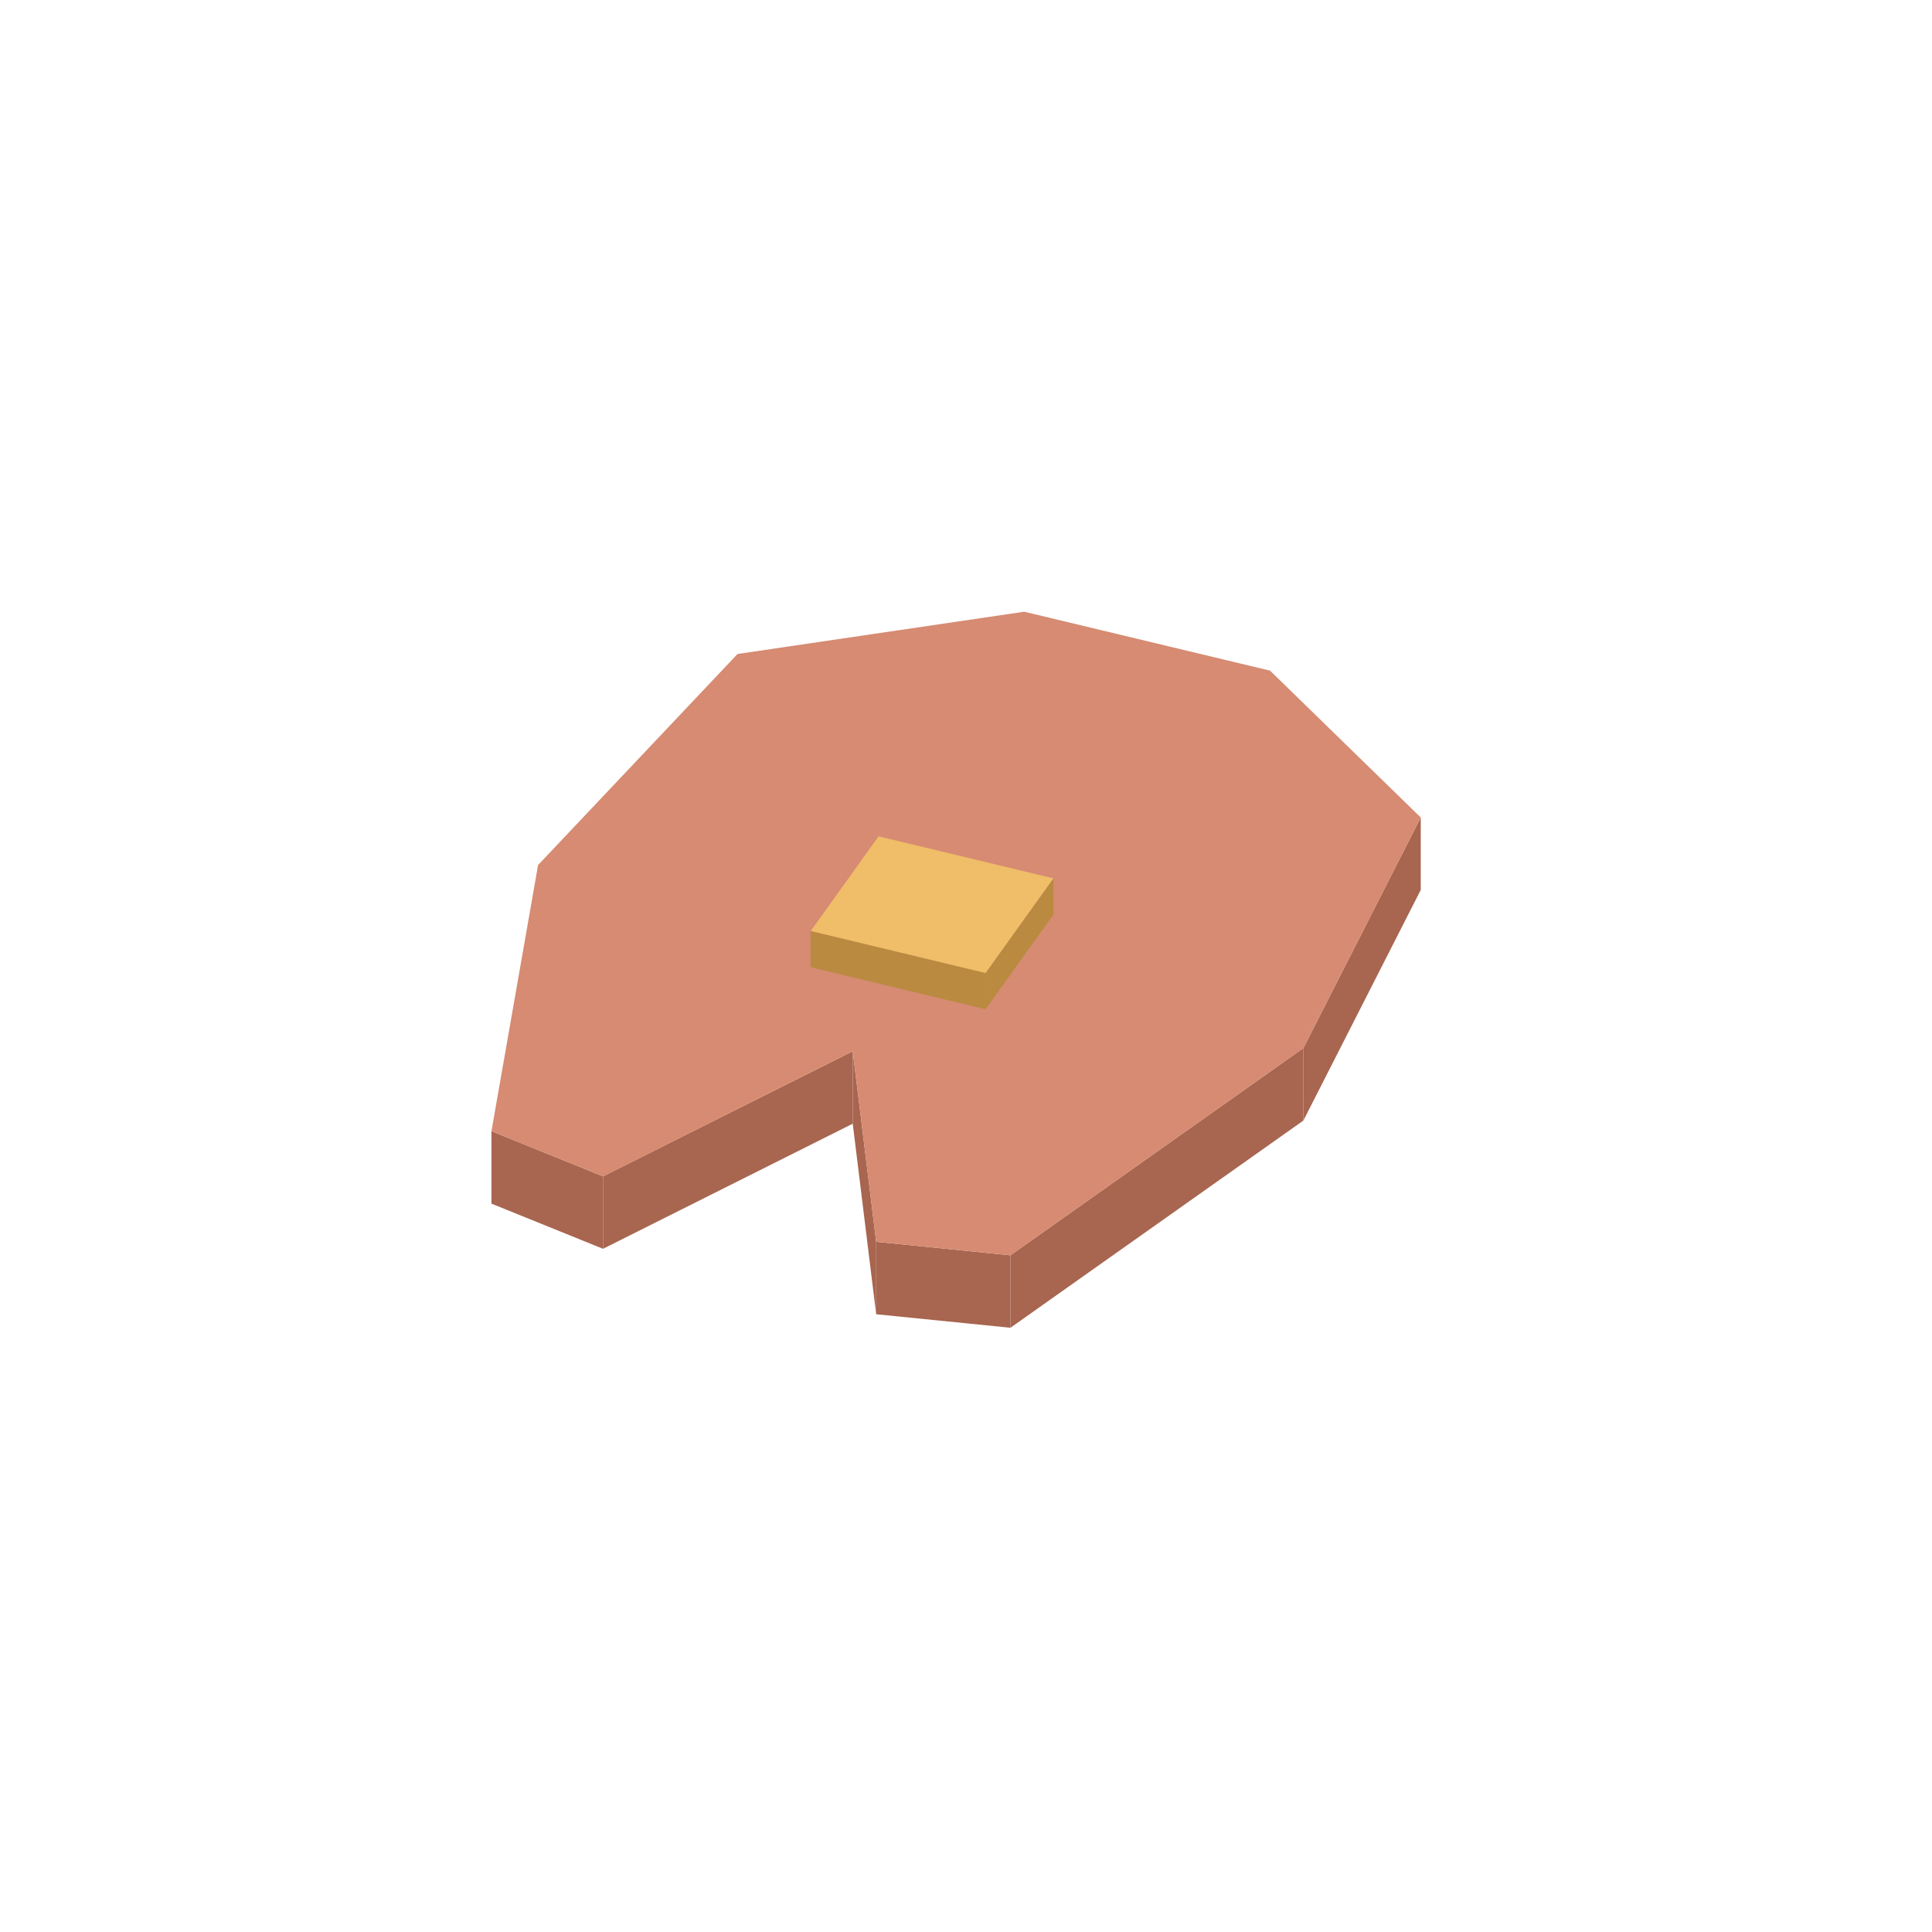
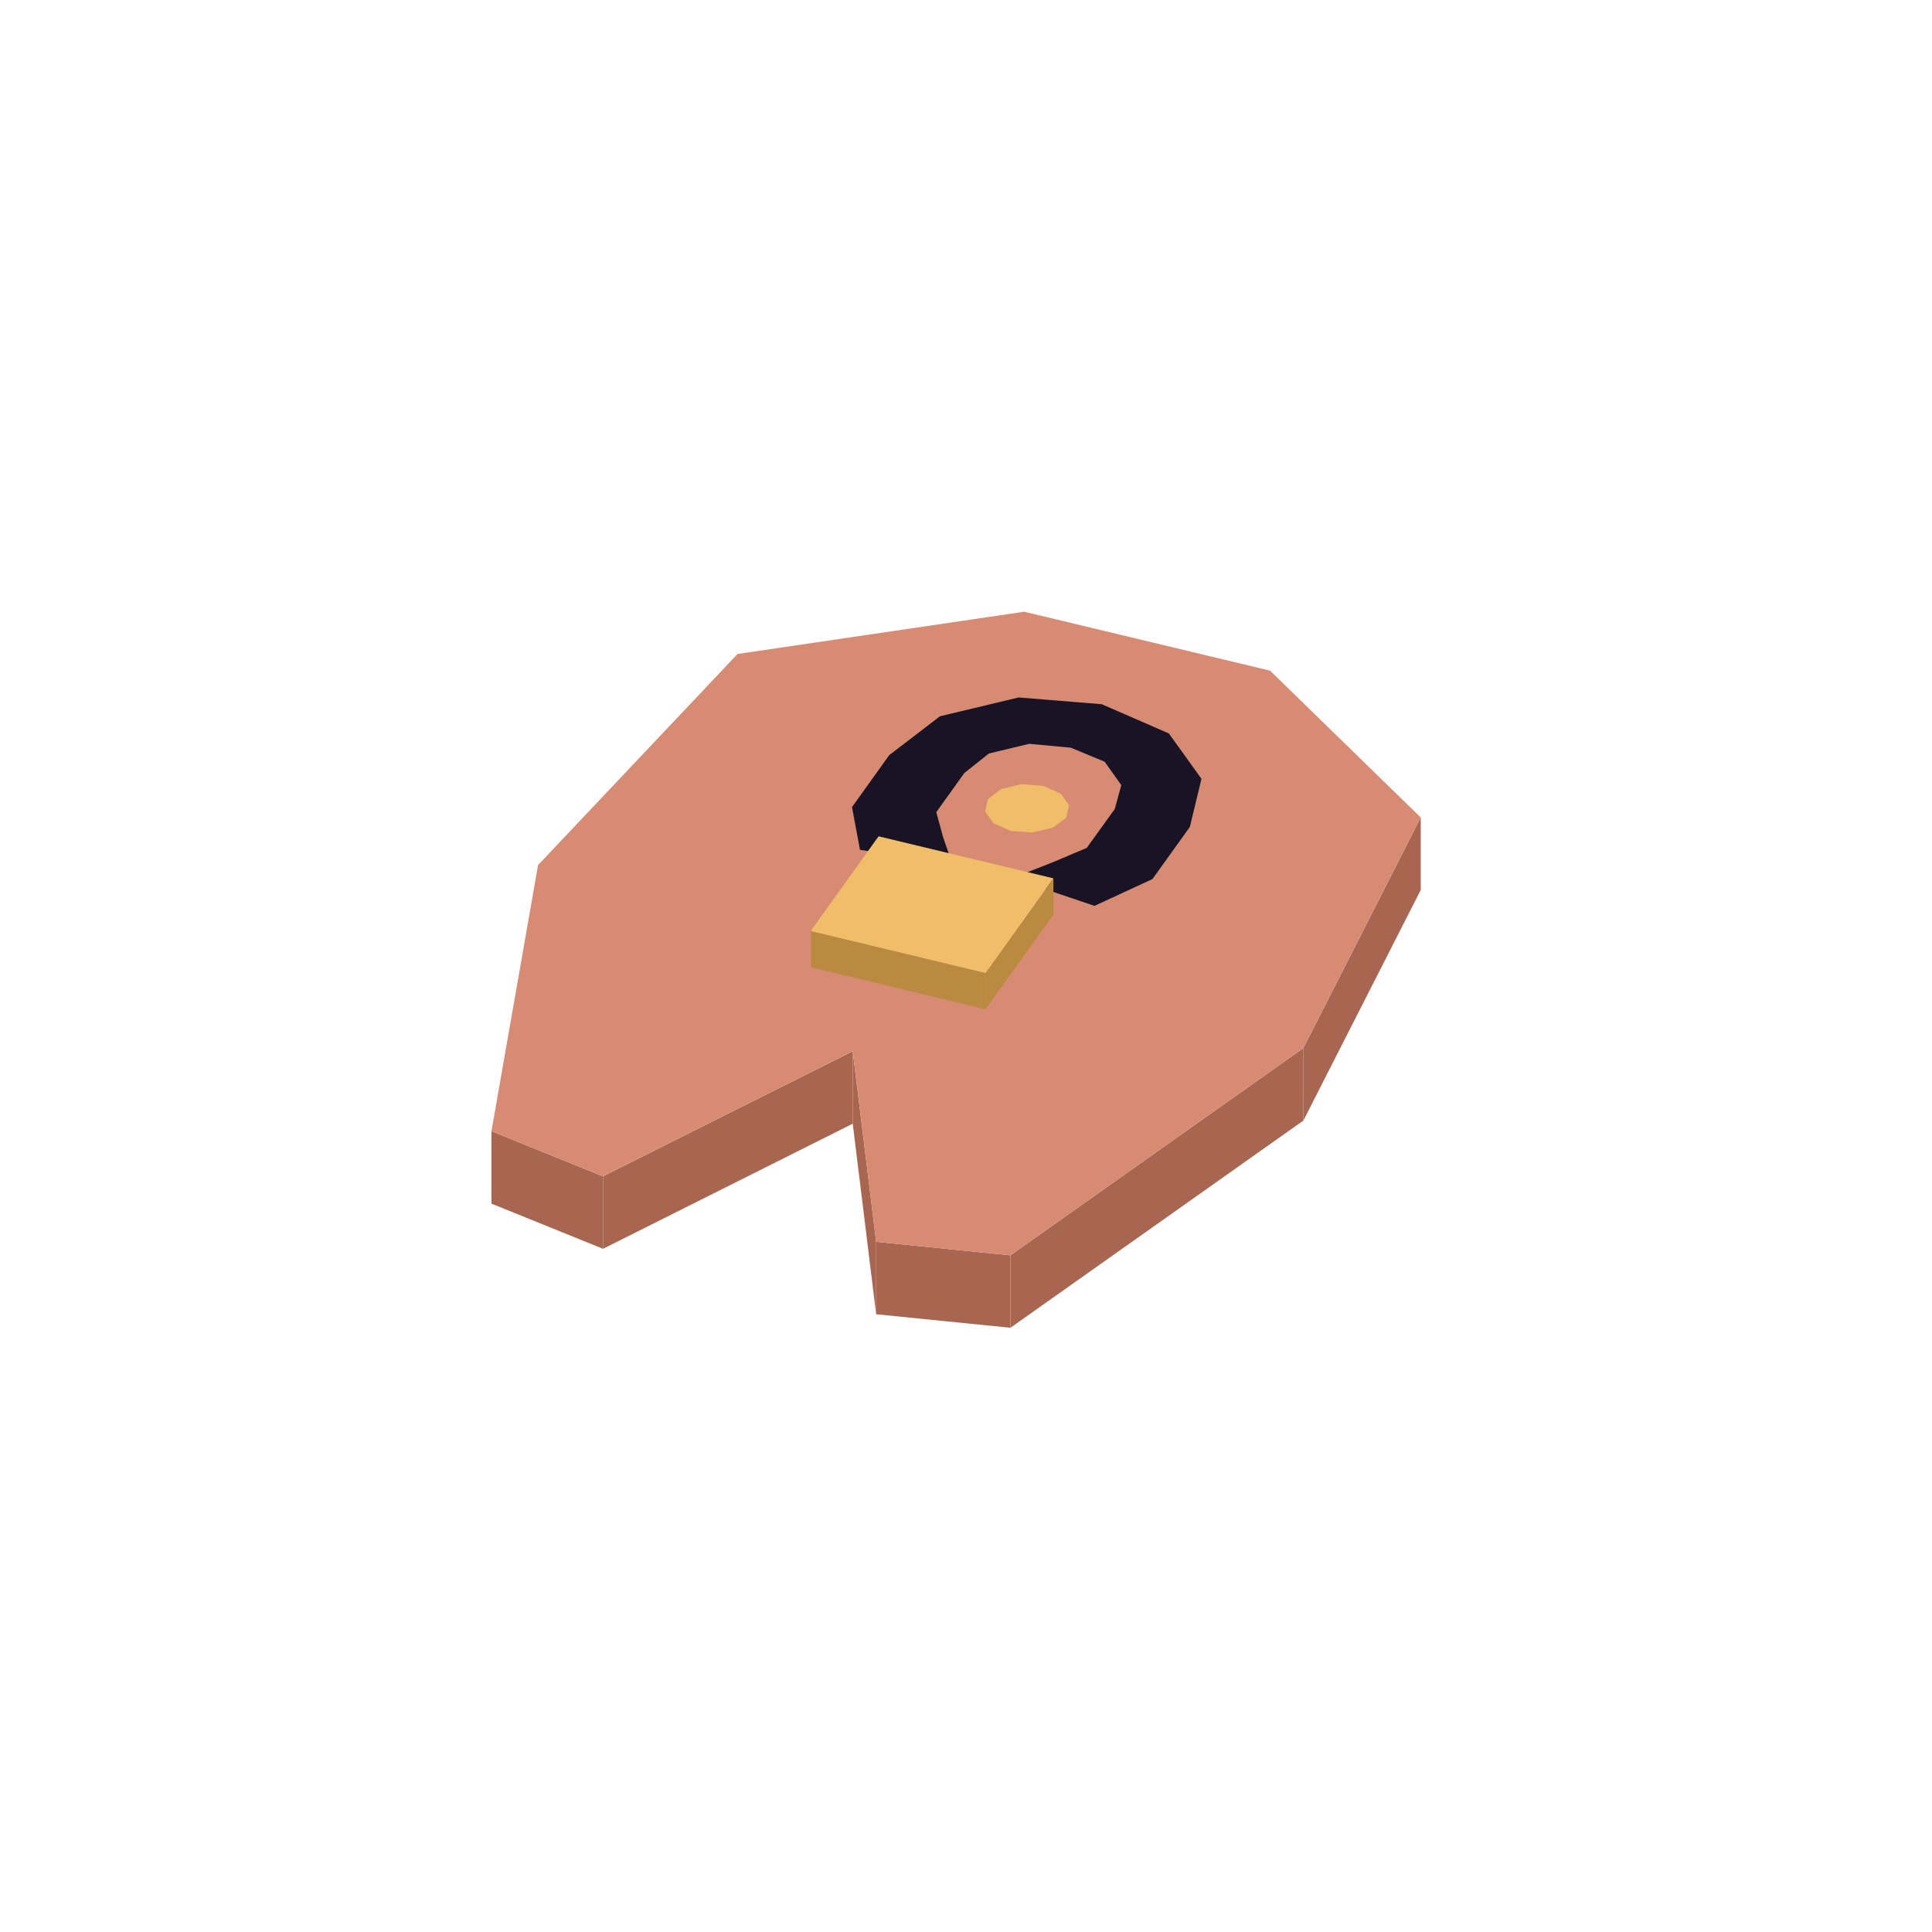
<svg xmlns="http://www.w3.org/2000/svg" width="80" height="80" viewBox="0 0 80 80">
  <polygon fill="#a8654f" points="24.97,48.71 35.31,43.53 35.31,46.53 24.97,51.71" />
  <polygon fill="#a8654f" points="20.35,46.84 24.97,48.71 24.97,51.71 20.35,49.84" />
  <polygon fill="#a8654f" points="53.97,43.40 58.83,33.85 58.83,36.85 53.97,46.40" />
  <polygon fill="#a8654f" points="41.84,51.98 53.97,43.40 53.97,46.40 41.84,54.98" />
  <polygon fill="#a8654f" points="36.28,51.42 41.84,51.98 41.84,54.98 36.28,54.42" />
  <polygon fill="#a8654f" points="35.31,43.53 36.28,51.42 36.28,54.42 35.31,46.53" />
  <polygon fill="#d68b72" points="35.31,43.53 24.97,48.71 20.35,46.84 22.28,35.82 30.54,27.08 42.41,25.33 52.59,27.77 58.83,33.85 53.97,43.40 41.84,51.98 36.28,51.42 35.31,43.53" />
+   <polygon fill="#181425" points="48.40,30.37 49.75,32.25 49.27,34.24 47.72,36.40 45.32,37.51 41.92,36.36 43.53,35.73 45.00,35.11 46.16,33.50 46.43,32.51 45.74,31.54 44.34,30.96 42.62,30.80 40.95,31.20 39.93,32.01 38.77,33.63 39.05,34.66 39.43,35.76 35.61,35.19 35.28,33.42 36.82,31.27 38.92,29.66 42.18,28.88 45.62,29.16" />
+   <polygon fill="#f0bd68" points="40.91,33.09 41.46,32.67 42.30,32.47 43.20,32.54 43.92,32.86 44.27,33.34 44.15,33.86 43.60,34.27 42.76,34.47 41.86,34.41 41.14,34.09 40.79,33.60" />
  <polygon fill="#b98a40" points="33.57,38.55 40.81,40.29 40.81,41.79 33.57,40.05" />
  <polygon fill="#b98a40" points="40.81,40.29 43.62,36.37 43.62,37.87 40.81,41.79" />
  <polygon fill="#f0bd68" points="40.81,40.29 33.57,38.55 36.38,34.63 43.62,36.37" />
</svg>
